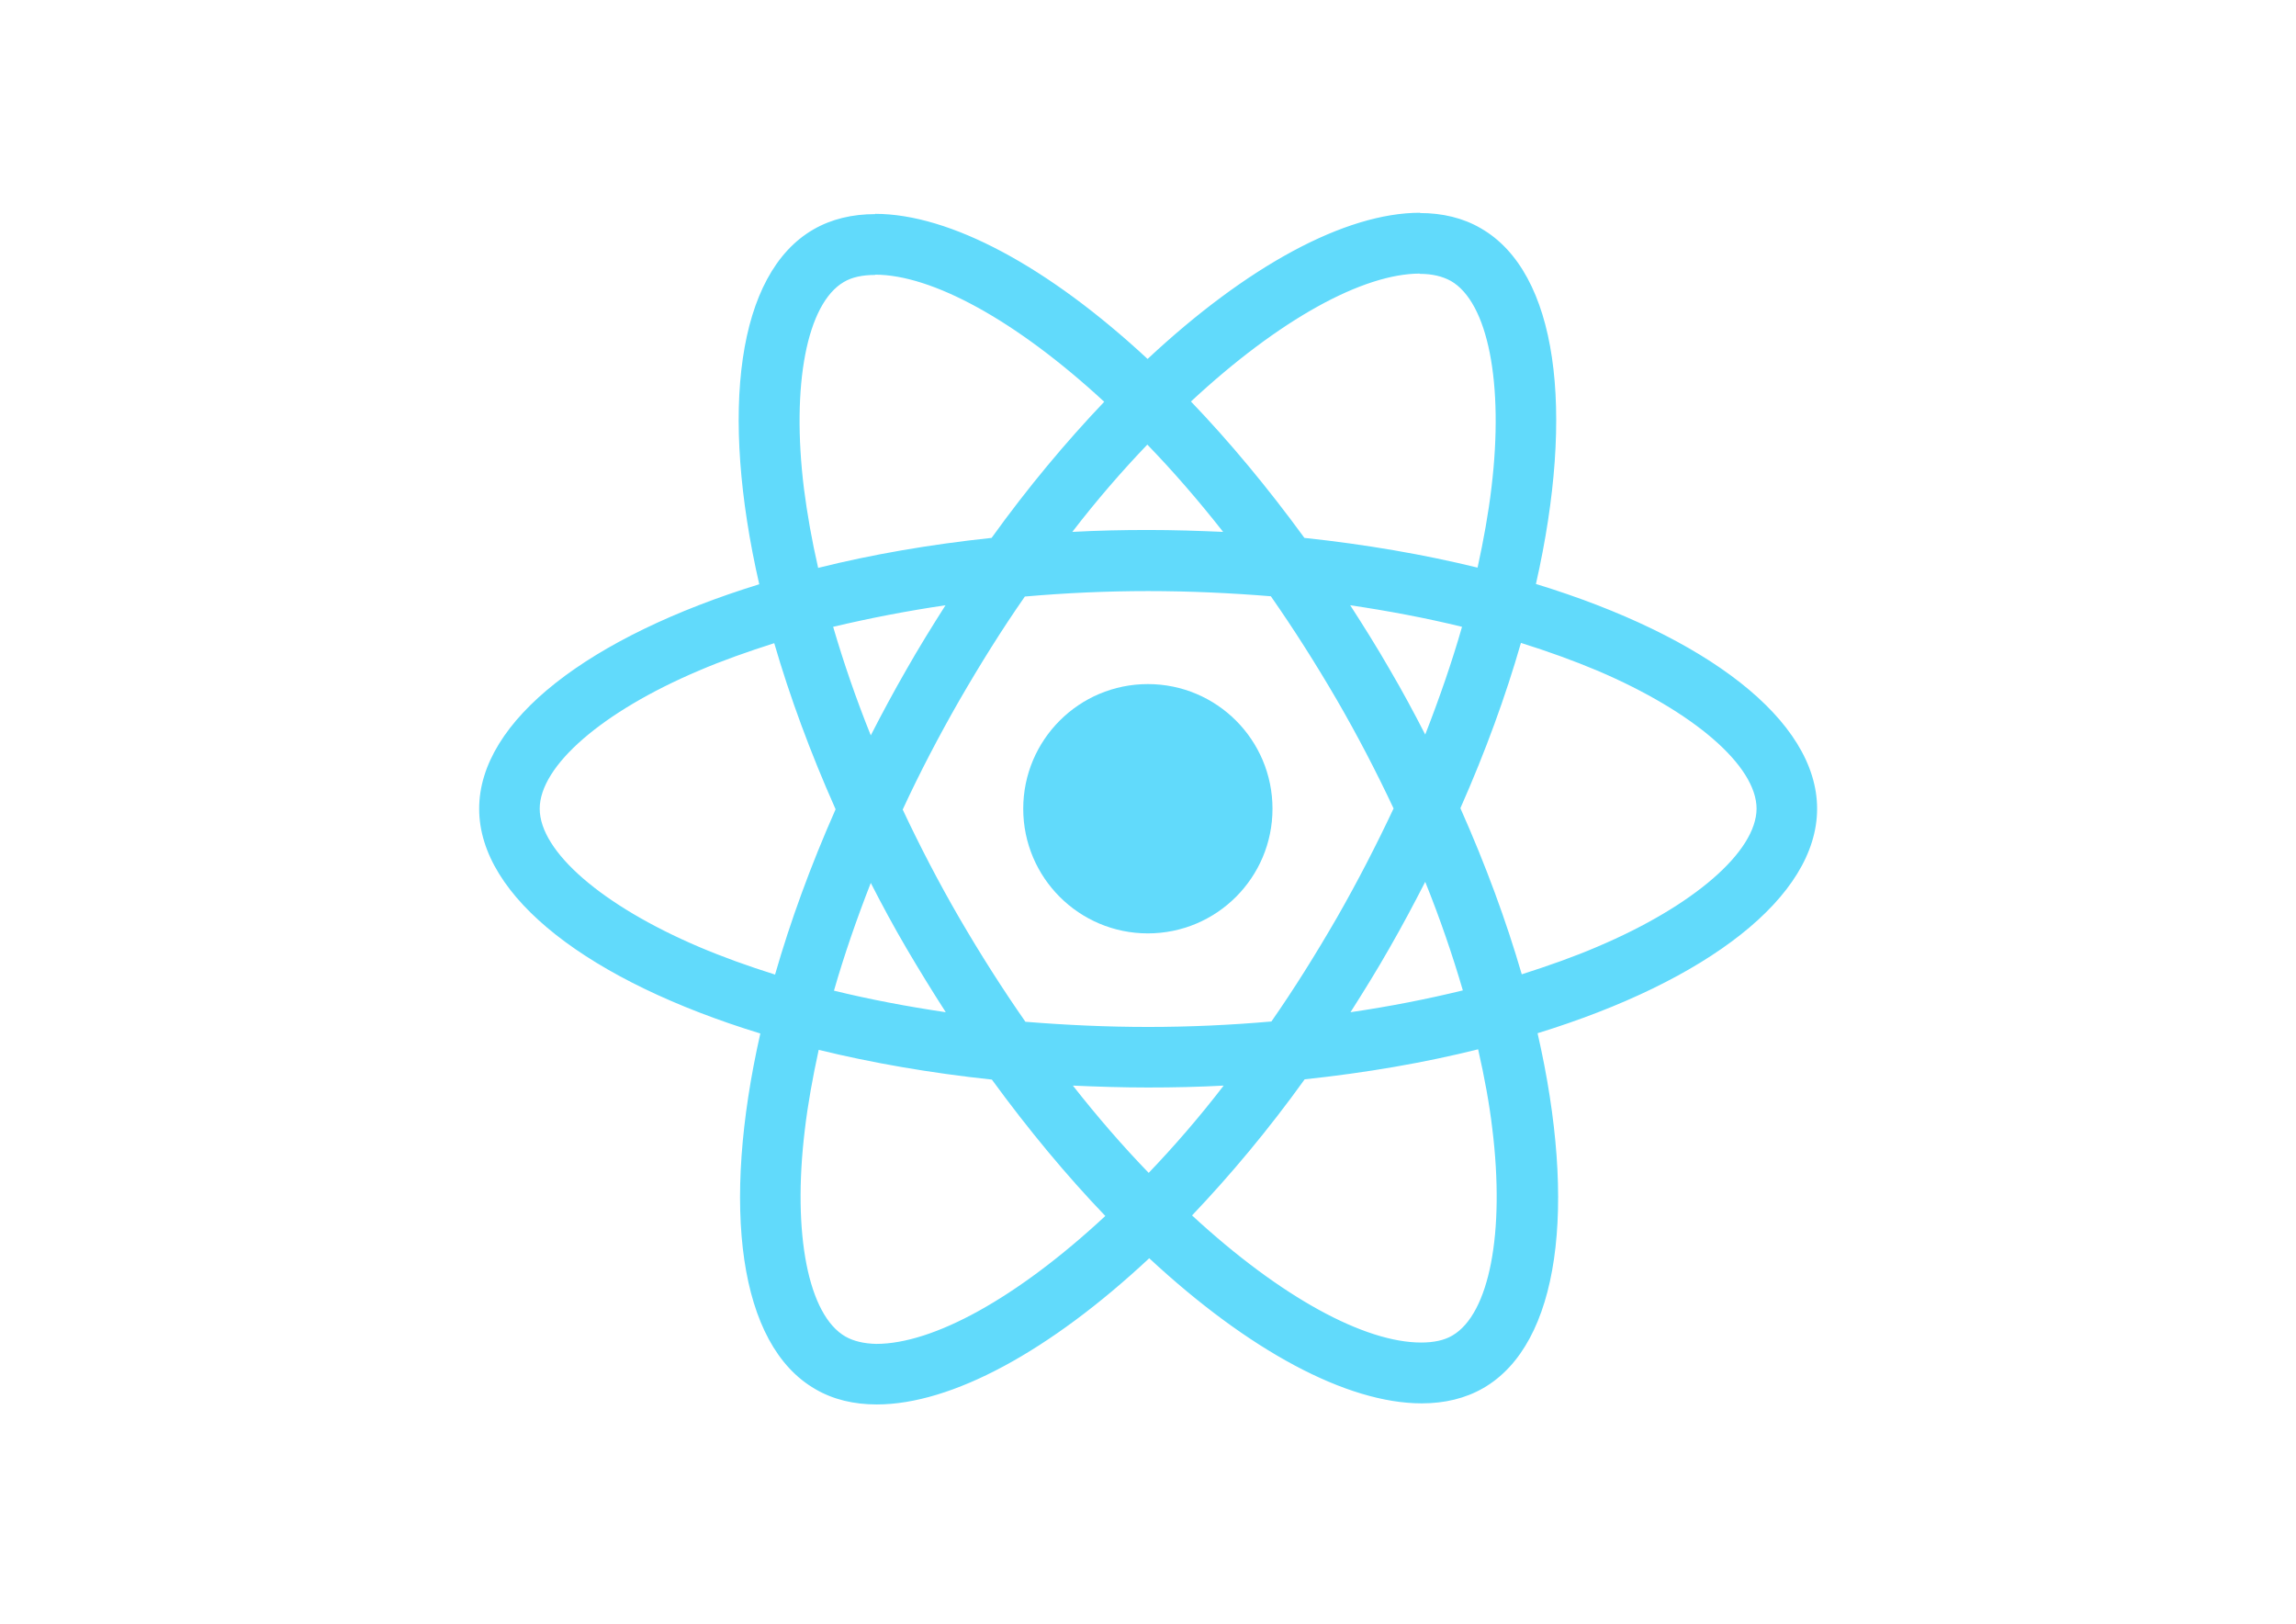
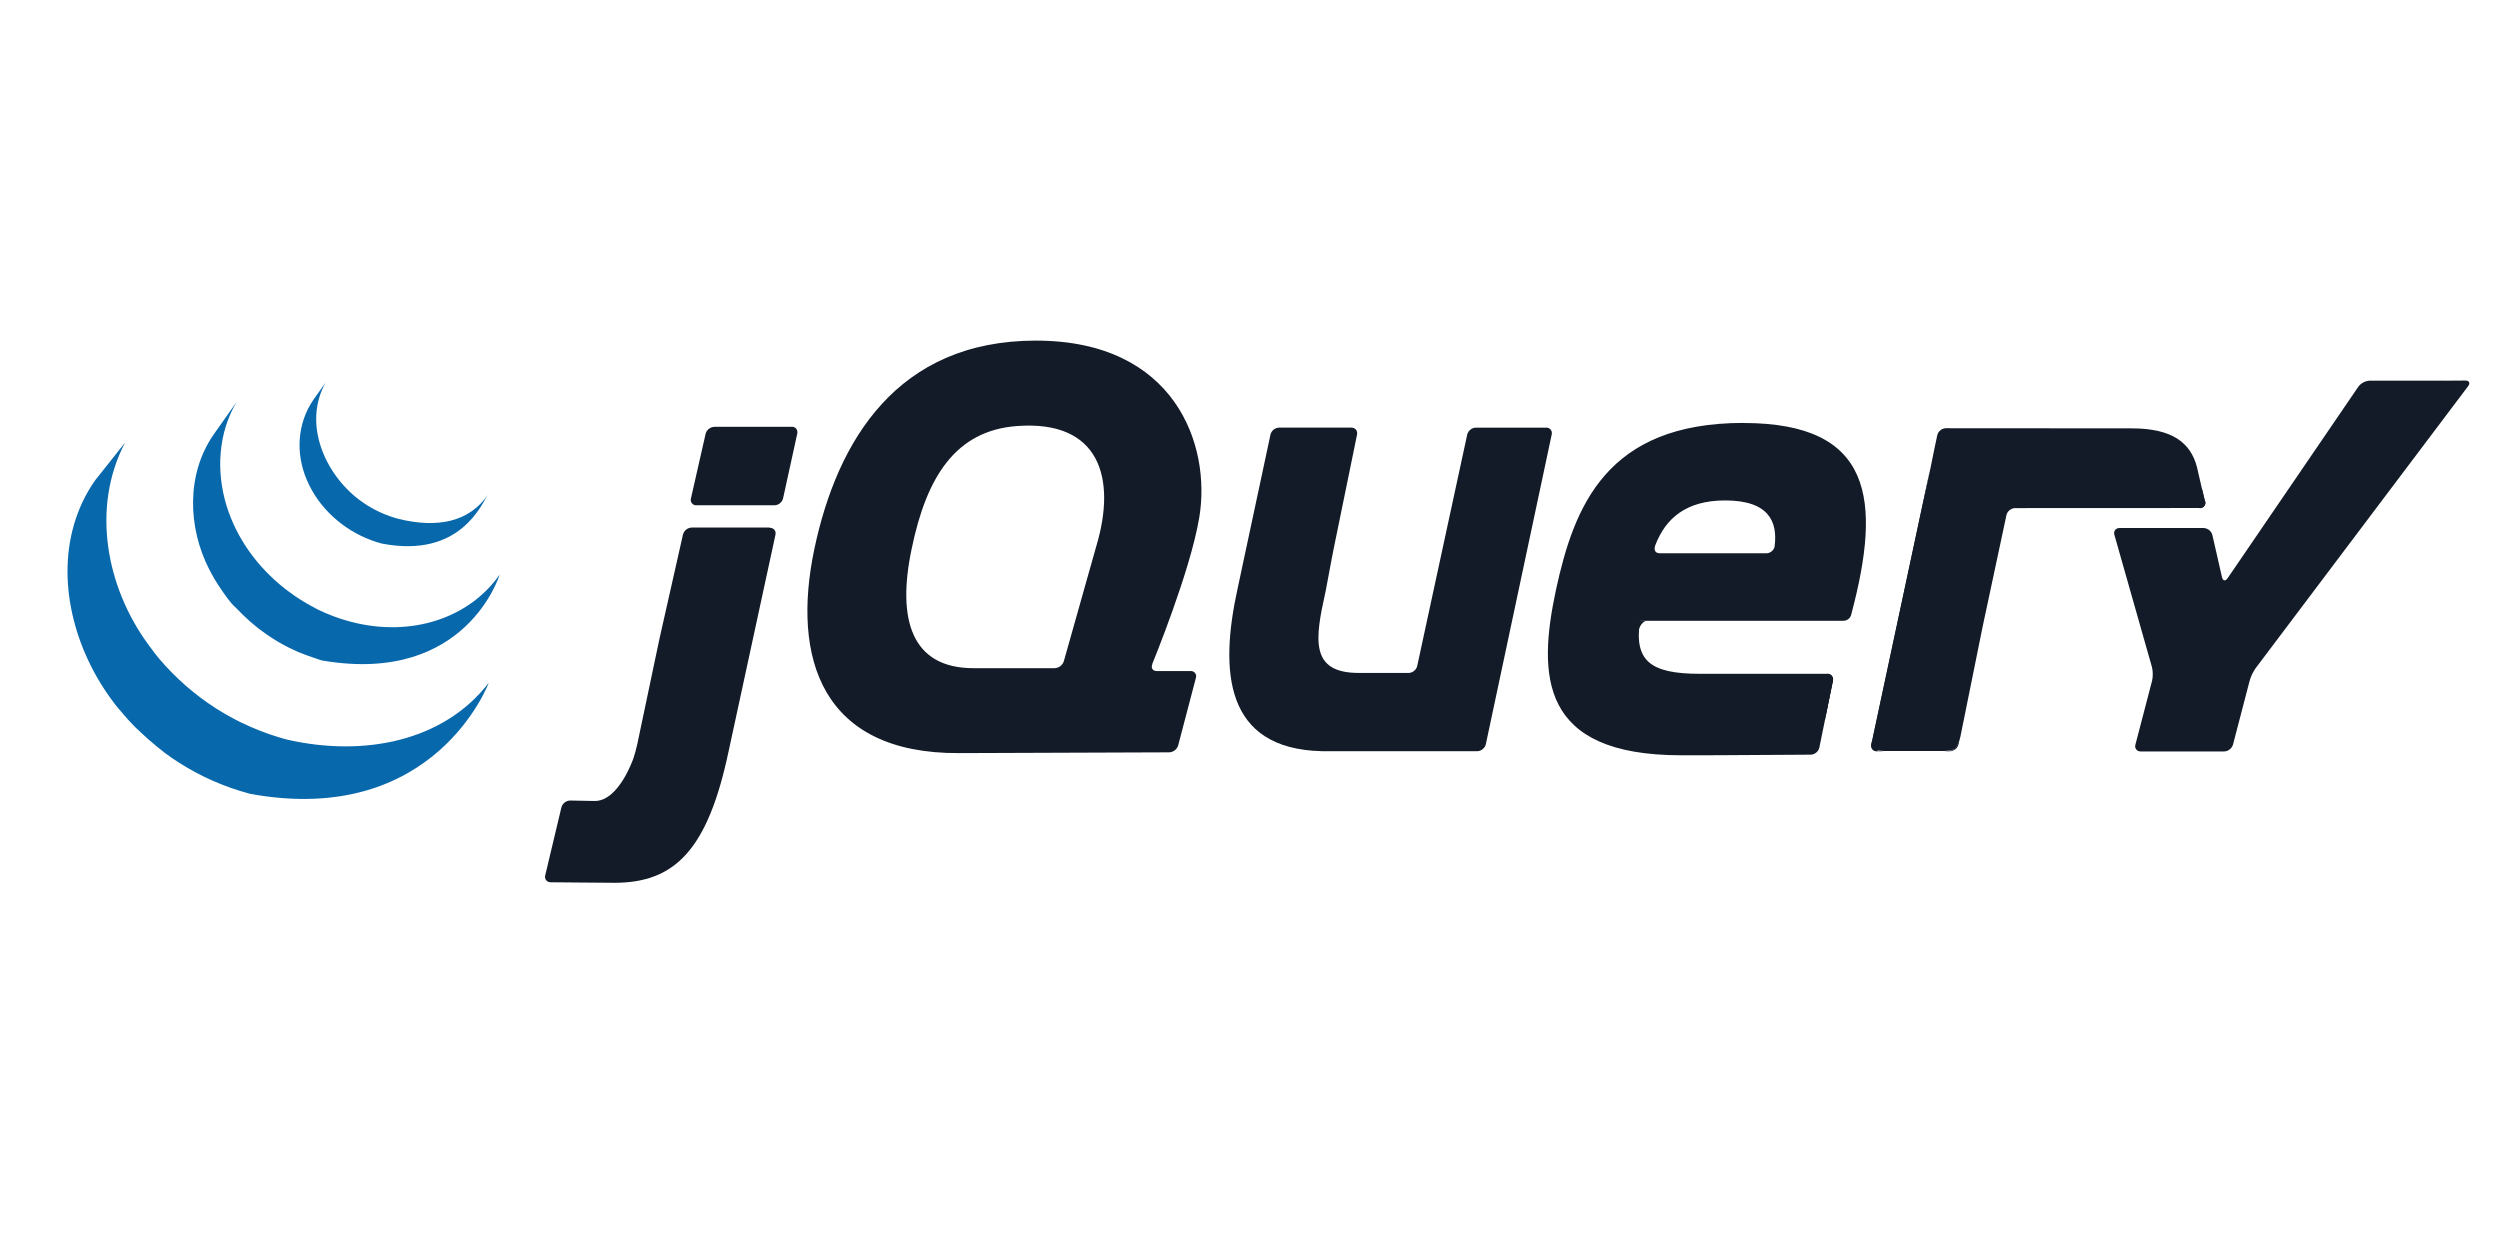
- <svg xmlns="http://www.w3.org/2000/svg" viewBox="0 0 841.9 595.3">
-   <g fill="#61DAFB">
-     <path d="M666.3 296.5c0-32.5-40.7-63.3-103.1-82.4 14.4-63.6 8-114.2-20.2-130.4-6.5-3.8-14.1-5.6-22.4-5.6v22.3c4.6 0 8.3.9 11.4 2.6 13.6 7.8 19.5 37.5 14.9 75.7-1.1 9.4-2.9 19.3-5.1 29.4-19.6-4.8-41-8.5-63.5-10.9-13.5-18.5-27.5-35.3-41.6-50 32.6-30.3 63.2-46.9 84-46.9V78c-27.5 0-63.5 19.6-99.9 53.6-36.4-33.8-72.4-53.2-99.9-53.2v22.3c20.7 0 51.4 16.5 84 46.6-14 14.7-28 31.4-41.3 49.9-22.6 2.4-44 6.1-63.6 11-2.3-10-4-19.7-5.2-29-4.7-38.2 1.1-67.9 14.6-75.8 3-1.8 6.9-2.6 11.5-2.6V78.5c-8.4 0-16 1.8-22.6 5.6-28.1 16.2-34.4 66.7-19.9 130.1-62.2 19.2-102.7 49.9-102.7 82.3 0 32.5 40.7 63.3 103.1 82.4-14.4 63.6-8 114.2 20.2 130.4 6.5 3.8 14.1 5.6 22.5 5.6 27.5 0 63.5-19.6 99.9-53.6 36.4 33.8 72.4 53.2 99.9 53.2 8.4 0 16-1.8 22.6-5.6 28.1-16.2 34.4-66.7 19.9-130.1 62-19.1 102.5-49.9 102.5-82.3zm-130.2-66.7c-3.7 12.9-8.3 26.2-13.5 39.5-4.1-8-8.4-16-13.1-24-4.6-8-9.5-15.8-14.4-23.4 14.2 2.1 27.9 4.7 41 7.9zm-45.8 106.5c-7.8 13.5-15.8 26.3-24.1 38.2-14.9 1.3-30 2-45.2 2-15.1 0-30.2-.7-45-1.9-8.3-11.9-16.4-24.6-24.2-38-7.6-13.1-14.5-26.4-20.8-39.8 6.2-13.4 13.2-26.8 20.7-39.9 7.8-13.5 15.8-26.3 24.1-38.2 14.9-1.3 30-2 45.2-2 15.1 0 30.2.7 45 1.9 8.3 11.9 16.4 24.6 24.2 38 7.6 13.1 14.5 26.4 20.8 39.8-6.3 13.4-13.2 26.8-20.7 39.9zm32.3-13c5.4 13.4 10 26.8 13.8 39.8-13.1 3.2-26.9 5.9-41.2 8 4.9-7.7 9.8-15.6 14.4-23.7 4.6-8 8.9-16.1 13-24.1zM421.2 430c-9.3-9.6-18.6-20.3-27.8-32 9 .4 18.2.7 27.5.7 9.4 0 18.7-.2 27.8-.7-9 11.7-18.3 22.4-27.5 32zm-74.4-58.9c-14.2-2.1-27.9-4.7-41-7.9 3.7-12.9 8.3-26.2 13.5-39.5 4.1 8 8.4 16 13.1 24 4.7 8 9.5 15.8 14.4 23.4zM420.7 163c9.3 9.6 18.6 20.3 27.8 32-9-.4-18.2-.7-27.5-.7-9.4 0-18.7.2-27.8.7 9-11.7 18.3-22.4 27.5-32zm-74 58.9c-4.9 7.7-9.8 15.6-14.4 23.7-4.6 8-8.9 16-13 24-5.4-13.4-10-26.8-13.8-39.8 13.1-3.1 26.9-5.8 41.2-7.9zm-90.5 125.2c-35.4-15.1-58.3-34.9-58.3-50.6 0-15.7 22.9-35.6 58.3-50.6 8.6-3.7 18-7 27.7-10.1 5.7 19.6 13.2 40 22.5 60.9-9.2 20.8-16.6 41.1-22.2 60.6-9.9-3.1-19.3-6.5-28-10.2zM310 490c-13.6-7.8-19.5-37.5-14.9-75.7 1.1-9.4 2.9-19.3 5.1-29.4 19.6 4.8 41 8.5 63.5 10.9 13.5 18.5 27.5 35.3 41.6 50-32.6 30.3-63.2 46.9-84 46.9-4.5-.1-8.3-1-11.3-2.7zm237.2-76.2c4.7 38.2-1.1 67.9-14.6 75.8-3 1.8-6.9 2.6-11.5 2.6-20.7 0-51.4-16.5-84-46.6 14-14.7 28-31.4 41.3-49.9 22.6-2.4 44-6.1 63.6-11 2.3 10.1 4.1 19.8 5.2 29.1zm38.5-66.7c-8.6 3.7-18 7-27.7 10.1-5.7-19.6-13.2-40-22.5-60.9 9.2-20.8 16.6-41.1 22.2-60.6 9.9 3.1 19.3 6.5 28.1 10.2 35.4 15.1 58.3 34.9 58.3 50.6-.1 15.7-23 35.6-58.4 50.6zM320.8 78.4z" />
-     <circle cx="420.9" cy="296.5" r="45.7" />
-     <path d="M520.5 78.1z" />
+ <svg xmlns="http://www.w3.org/2000/svg" height="60" width="120">
+   <g fill="#131b28">
+     <path d="M52.538 26.516L51.8 29.13l.738-2.615zm3.796 5.678l-.813-.005.813.005zm-.2 3.906l-4.872.018 4.872-.018zm1.02-3.9l-.814-.005.814.005zm-.592 3.57l.85-3.237-.85 3.237zm17.94-14.9l-1.58 7.433 1.58-7.433zm-4.064-.01l-1.2 5.553 1.2-5.553z" />
+     <path d="M74.22 20.527h-3.38c-.188 0-.374.15-.414.334l-2.4 11.107c-.04.183-.226.333-.413.333H65.22c-2.368 0-2.094-1.637-1.6-3.88l.015-.068.287-1.53.124-.63 1.092-5.332c.038-.184-.085-.335-.273-.335h-3.47a.44.44 0 0 0-.412.334L59.4 28.274c-.86 3.924-.632 7.666 4.04 7.783h7.467c.188 0 .373-.15.413-.334l3.162-14.866c.04-.184-.083-.334-.27-.334zM87.7 32.34c.188 0 .3.15.273.334l-.328 1.605m-.32 1.605l.328-1.606-.328 1.606zm-.4.338l-6.23.03 6.23-.03z" />
+     <path d="M78.667 30.273c-.003-.176.197-.478.385-.478l-.422-.007c-.2 1.914.037.485.037.485zm2.325 5.977h-.065.065zm6.708-3.9c.188 0 .3.15.273.334L87.6 34.54m-5.008 1.707h-.014.014zm-.83.003h-.048.048zm-.252 0h-.08.08zm-.258 0h-.07.07zm.462 0h-.205.205z" />
+     <path d="M82.58 36.247l-.816.003.816-.003zm4.337-.027l-4.325.026 4.325-.026zm.4-.335l.275-1.344-.275 1.345zm-5.896.365h-.178.178zm-.505.002h-.24.24zm.254-.002h-.2.2zm-49.458-5.937l.525-2.328-.6 2.66-.07.334.146-.668zM38 20.488h-3.713a.45.45 0 0 0-.417.333l-.704 3.1a.26.26 0 0 0 .266.333h3.742c.188 0 .374-.15.414-.333l.68-3.107c.04-.183-.08-.333-.27-.333zm-.8 5.17l-1.1 5.038 1.1-5.038zM26.414 42.35l3.062.024c-.904 0-2.397-.017-3.063-.025z" />
+     <path d="M32.773 25.657l-.526 2.328.526-2.328zm4.16-.334H33.2a.45.45 0 0 0-.417.333l-1.05 4.656-.146.668-1 4.753a7.16 7.16 0 0 1-.18.657s-.7 2.08-1.874 2.057l-1.165-.022a.45.45 0 0 0-.42.326l-.776 3.262a.26.26 0 0 0 .261.336l3.063.025c2.936 0 4.483-1.627 5.476-6.307l2.25-10.4c.04-.183-.082-.333-.27-.333zm53.16 10.737c-.188 0-.3-.15-.27-.334L92.64 22.54m1.366 13.186l1.14-5.628-1.14 5.628z" />
+     <path d="M89.865 35.894c-.023-.092-.01-.317.03-.5l1.336-6.26-1.408 6.593c-.04.184.082.334.27.334h.342c-.188 0-.548-.075-.57-.167zm3.92.092c-.102.04-.34.075-.528.075h.342a.44.44 0 0 0 .41-.335l.068-.334c-.037.184-.2.553-.3.594zm.792-3.074l.503-2.484-.503 2.484zm11.108-9.488l.155.64c.043.183-.076.332-.263.333" />
+     <path d="M94.075 35.392l.5-2.48-.5 2.48zm11.455-12.625l.153.656-.153-.656zM95.08 30.43l.138-.664.537-2.515-.608 2.848-.067.33zm-2.395-8.106l-.117.55-1.336 6.26 1.408-6.593.045-.216z" />
+     <path d="M105.84 24.064l-.155-.64-.23-1c-.304-1.18-1.196-1.863-3.134-1.863l-8.92-.006a.44.44 0 0 0-.412.334l-.138.653-.2.987-2.744 12.853c-.04.184-.053.4-.03.5s.383.167.57.167h2.82c.188 0 .425-.034.528-.075s.254-.4.3-.594l1.07-5.294 1.145-5.364c.04-.183.225-.332.412-.333l8.873-.004c.187 0 .306-.15.263-.333zm11.422-5.794l-.683.003h-2.84a.73.73 0 0 0-.534.282l-6.28 9.2c-.106.155-.227.132-.27-.05l-.462-2.027a.45.45 0 0 0-.417-.333h-4.037c-.188 0-.3.147-.248.328l1.8 6.338c.052.18.055.477.01.66l-.8 3.067a.25.25 0 0 0 .257.331h4c.188 0 .38-.15.426-.33l.8-3.067a2.04 2.04 0 0 1 .29-.604l10.196-13.532c.113-.15.052-.272-.136-.27l-1.07.007zm-32.076 7.938c-.024.2-.212.35-.4.35h-5.12c-.177 0-.267-.12-.24-.27l.004-.027.023-.087c.5-1.3 1.485-2.153 3.356-2.153 2.107 0 2.518 1.03 2.375 2.187zm-1.5-5.908c-6.57 0-8.127 3.988-9 8.013-.874 4.103-.798 7.94 6 7.94h1.078l.83-.003 4.326-.026a.44.44 0 0 0 .407-.335l.657-3.212c.038-.184-.085-.334-.273-.334H81.6c-2.43 0-3.153-.646-2.887-2.545h9.77c.16-.003.305-.1.362-.252.01-.027.02-.056.024-.085 1.45-5.47 1.034-9.157-5.18-9.157zM52.63 26.187l-.092.327c0 .001-.738 2.616-.738 2.616l-.738 2.614a.48.48 0 0 1-.434.328h-3.905c-2.962 0-3.683-2.317-2.962-5.734.72-3.495 2.135-5.668 5.05-5.888 3.984-.3 4.78 2.502 3.82 5.736zm2.678 5.685s1.84-4.47 2.26-7.053c.57-3.457-1.16-8.47-7.845-8.47-6.647 0-9.533 4.786-10.634 10-1.1 5.24.342 9.836 6.95 9.8l10.086-.037a.47.47 0 0 0 .427-.332l.85-3.238a.25.25 0 0 0-.255-.332H55.52c-.16-.001-.25-.104-.232-.24.003-.025.01-.05.02-.076z" />
+     <path d="M88.21 28.88c0 .124-.1.224-.224.224s-.224-.1-.224-.224.1-.224.224-.224.224.1.224.224z" />
  </g>
+   <path d="M4.557 23.067c-1.835 2.638-1.607 6.07-.205 8.872l.103.2.066.126.04.073.073.13.134.23.076.126.155.243.066.102.225.325.044.06.205.273.077.098.2.233.072.087.264.302.016.017.268.283.086.087.214.2.088.083.293.267.056.047.267.225.1.088.222.174.12.1.25.18.116.082.242.16.105.07.38.232.105.06.285.16.158.08.204.106.047.023.083.04.323.15.068.03.377.156.092.036.355.132.045.016.396.13.096.028.4.116c8.875 1.62 11.453-5.334 11.453-5.334-2.165 2.82-6 3.565-9.65 2.737-.138-.03-.272-.074-.406-.114l-.1-.03a12.68 12.68 0 0 1-.39-.127l-.054-.02c-.116-.04-.23-.084-.345-.128l-.097-.038a11.08 11.08 0 0 1-.373-.155l-.074-.033-.314-.146-.1-.044c-.082-.04-.162-.082-.243-.124l-.162-.085a9.39 9.39 0 0 1-.291-.163l-.098-.055a14.83 14.83 0 0 1-.38-.232c-.035-.022-.068-.046-.102-.068l-.27-.18c-.03-.02-.058-.04-.087-.06l-.255-.185-.113-.085-.23-.18-.103-.082-.287-.242c-.01-.01-.02-.017-.03-.026-.102-.1-.202-.182-.302-.274l-.085-.082-.217-.212-.085-.085a11.4 11.4 0 0 1-.266-.281 12.7 12.7 0 0 1-.283-.32l-.07-.084-.194-.24-.07-.1-.224-.298C5.1 28.178 4.373 24.374 6 21.25m4.263-.405c-1.327 1.9-1.255 4.467-.22 6.486a8.45 8.45 0 0 0 .587.98c.2.285.42.624.683.853l.298.3.078.077.304.283.015.013.355.294.08.063.372.27.26.173.275.17.04.023.244.136.087.045.17.088.026.012.355.166.078.032.3.118.125.046.267.093.12.04c.128.04.254.1.387.112 6.853 1.135 8.435-4.14 8.435-4.14-1.426 2.054-4.188 3.034-7.135 2.27l-.388-.112-.117-.038-.27-.094-.123-.046-.292-.118-.08-.033-.357-.166-.18-.1-.103-.053-.28-.16-.275-.168-.26-.173-.37-.27-.083-.066c-1.3-1.018-2.313-2.4-2.8-3.988-.5-1.637-.4-3.474.483-4.965m3.69-.113c-.782 1.15-.86 2.58-.316 3.853.572 1.35 1.746 2.4 3.115 2.9l.17.06.075.024.244.07c3.784.73 4.8-1.942 5.083-2.335-.9 1.294-2.4 1.605-4.264 1.155a5.98 5.98 0 0 1-.45-.138 5.48 5.48 0 0 1-.533-.221 5.51 5.51 0 0 1-.934-.57c-1.66-1.26-2.7-3.66-1.607-5.615" fill="#0868ac" />
</svg>
